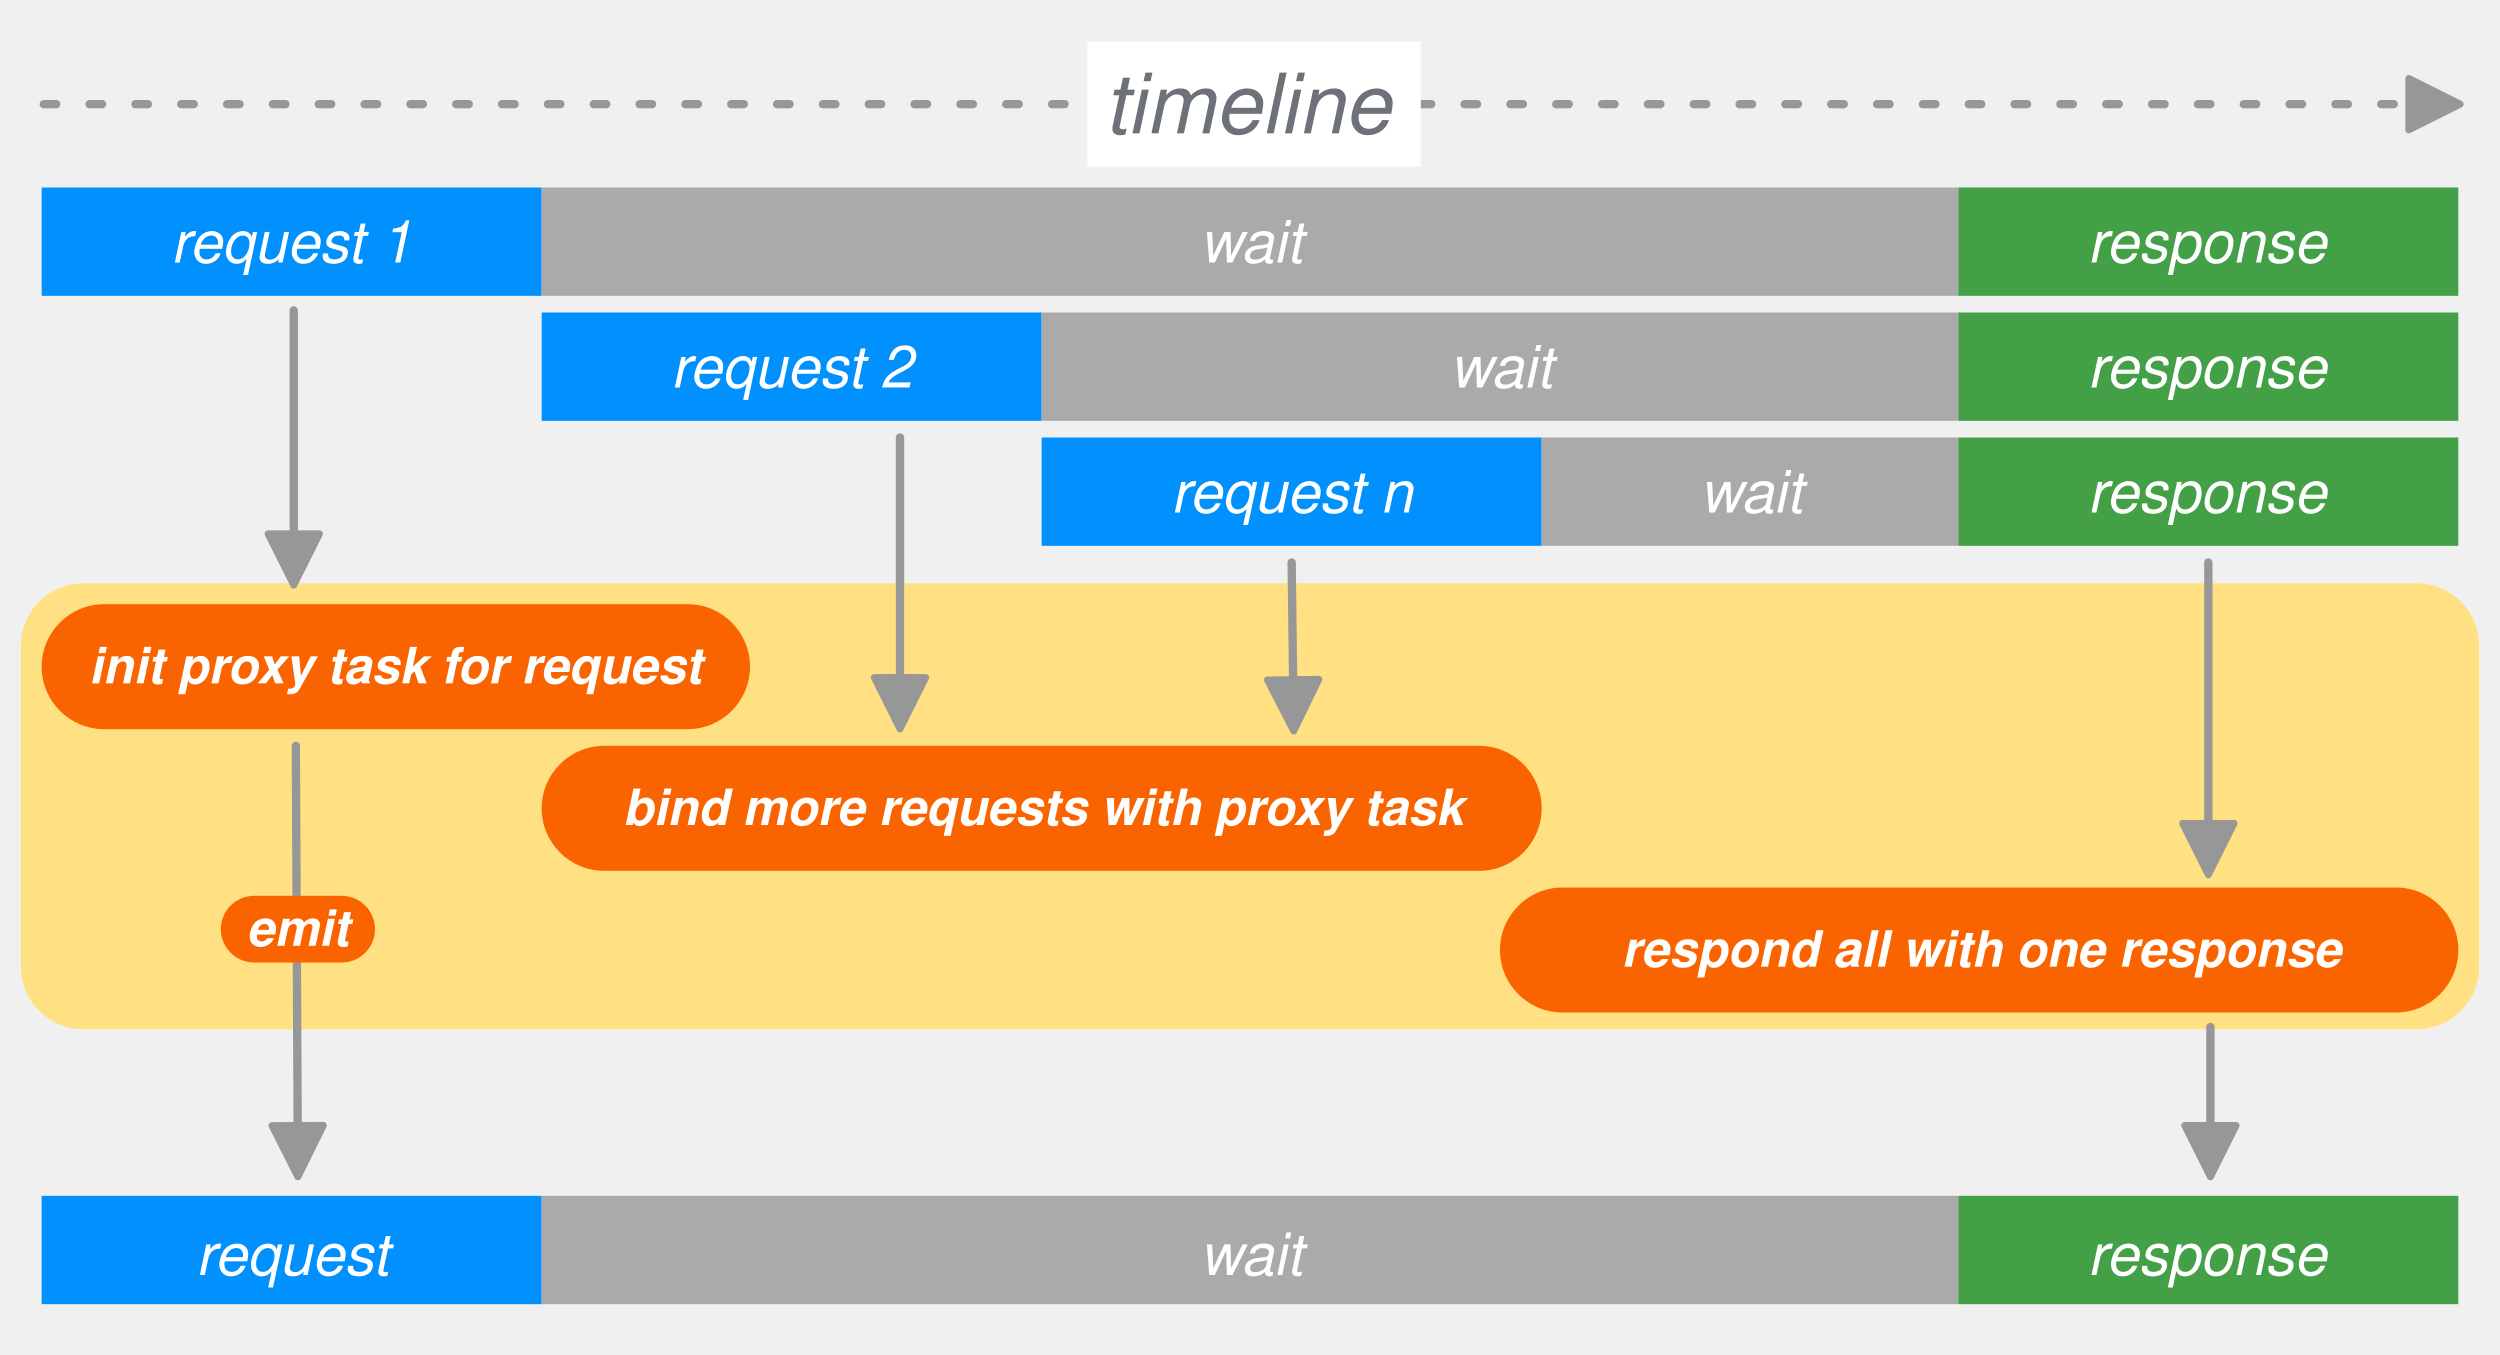
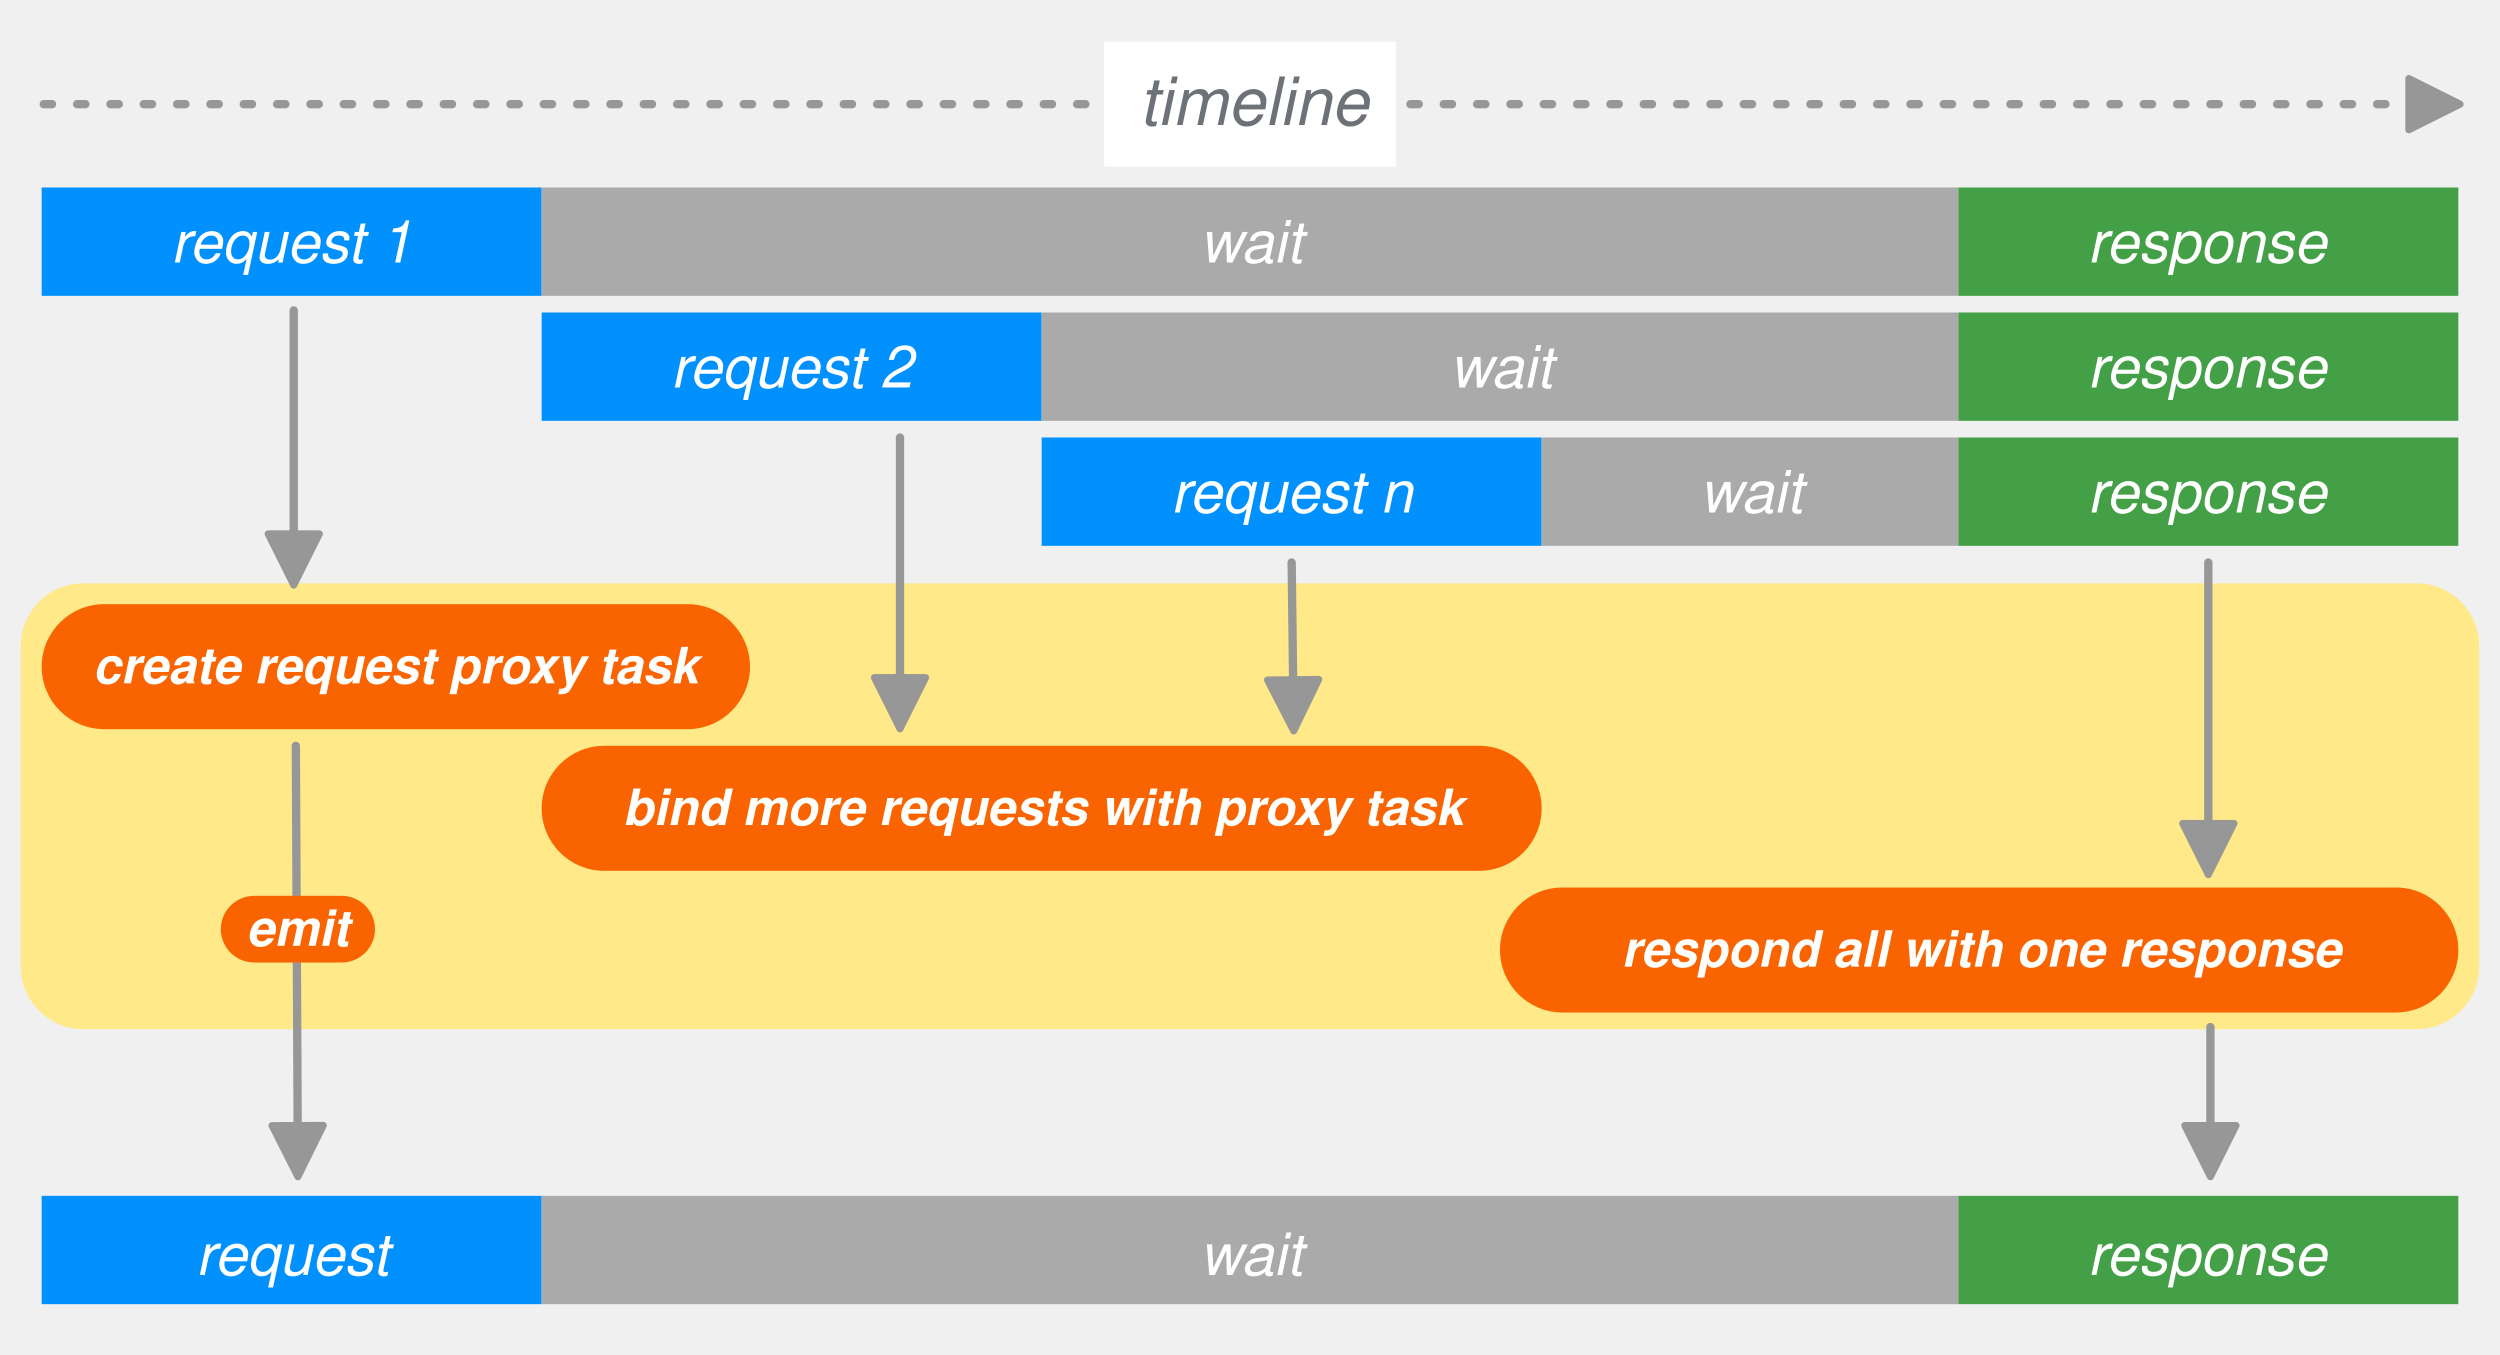
<svg xmlns="http://www.w3.org/2000/svg" width="600px" height="325px" viewBox="0 0 600 325" version="1.1">
  <g id="cruorin1" stroke="none" stroke-width="1" fill="none" fill-rule="evenodd">
-     <rect id="c-rect" fill="#FFE082" x="5" y="140" width="590" height="107" rx="15" />
+     <rect id="c-rect" fill="#FFE988" x="5" y="140" width="590" height="107" rx="15" />
    <g id="timeline" transform="translate(10, 10)">
-       <path id="l" d="M568.113,8 C568.243,8 568.37,8.03 568.486,8.088 L568.486,8.088 L580.816,14.253 C581.228,14.459 581.396,14.961 581.189,15.373 C581.109,15.535 580.978,15.666 580.816,15.747 L580.816,15.747 L568.486,21.912 C568.074,22.118 567.572,21.951 567.366,21.538 C567.308,21.422 567.278,21.294 567.278,21.165 L567.278,21.165 L567.278,8.835 C567.278,8.374 567.652,8 568.113,8 Z M3.5,14 C4.052,14 4.5,14.448 4.5,15 C4.5,15.513 4.114,15.936 3.617,15.993 L3.5,16 L0.5,16 C-0.052,16 -0.5,15.552 -0.5,15 C-0.5,14.487 -0.114,14.064 0.383,14.007 L0.5,14 L3.5,14 Z M14.5,14 C15.052,14 15.5,14.448 15.5,15 C15.5,15.513 15.114,15.936 14.617,15.993 L14.5,16 L11.5,16 C10.948,16 10.5,15.552 10.5,15 C10.5,14.487 10.886,14.064 11.383,14.007 L11.5,14 L14.5,14 Z M25.5,14 C26.052,14 26.5,14.448 26.5,15 C26.5,15.513 26.114,15.936 25.617,15.993 L25.5,16 L22.5,16 C21.948,16 21.5,15.552 21.5,15 C21.5,14.487 21.886,14.064 22.383,14.007 L22.5,14 L25.5,14 Z M36.5,14 C37.052,14 37.5,14.448 37.5,15 C37.5,15.513 37.114,15.936 36.617,15.993 L36.5,16 L33.5,16 C32.948,16 32.5,15.552 32.5,15 C32.5,14.487 32.886,14.064 33.383,14.007 L33.5,14 L36.5,14 Z M47.5,14 C48.052,14 48.5,14.448 48.5,15 C48.5,15.513 48.114,15.936 47.617,15.993 L47.5,16 L44.5,16 C43.948,16 43.5,15.552 43.5,15 C43.5,14.487 43.886,14.064 44.383,14.007 L44.5,14 L47.5,14 Z M58.5,14 C59.052,14 59.5,14.448 59.5,15 C59.5,15.513 59.114,15.936 58.617,15.993 L58.5,16 L55.5,16 C54.948,16 54.5,15.552 54.5,15 C54.5,14.487 54.886,14.064 55.383,14.007 L55.5,14 L58.5,14 Z M69.5,14 C70.052,14 70.5,14.448 70.5,15 C70.5,15.513 70.114,15.936 69.617,15.993 L69.5,16 L66.5,16 C65.948,16 65.5,15.552 65.5,15 C65.5,14.487 65.886,14.064 66.383,14.007 L66.5,14 L69.5,14 Z M80.5,14 C81.052,14 81.5,14.448 81.5,15 C81.5,15.513 81.114,15.936 80.617,15.993 L80.5,16 L77.5,16 C76.948,16 76.5,15.552 76.5,15 C76.5,14.487 76.886,14.064 77.383,14.007 L77.5,14 L80.5,14 Z M91.5,14 C92.052,14 92.5,14.448 92.5,15 C92.5,15.513 92.114,15.936 91.617,15.993 L91.5,16 L88.5,16 C87.948,16 87.5,15.552 87.5,15 C87.5,14.487 87.886,14.064 88.383,14.007 L88.5,14 L91.5,14 Z M102.5,14 C103.052,14 103.5,14.448 103.5,15 C103.5,15.513 103.114,15.936 102.617,15.993 L102.5,16 L99.5,16 C98.948,16 98.5,15.552 98.5,15 C98.5,14.487 98.886,14.064 99.383,14.007 L99.5,14 L102.5,14 Z M113.5,14 C114.052,14 114.5,14.448 114.5,15 C114.5,15.513 114.114,15.936 113.617,15.993 L113.5,16 L110.5,16 C109.948,16 109.5,15.552 109.5,15 C109.5,14.487 109.886,14.064 110.383,14.007 L110.5,14 L113.5,14 Z M124.5,14 C125.052,14 125.5,14.448 125.5,15 C125.5,15.513 125.114,15.936 124.617,15.993 L124.5,16 L121.5,16 C120.948,16 120.5,15.552 120.5,15 C120.5,14.487 120.886,14.064 121.383,14.007 L121.5,14 L124.5,14 Z M135.5,14 C136.052,14 136.5,14.448 136.5,15 C136.5,15.513 136.114,15.936 135.617,15.993 L135.5,16 L132.5,16 C131.948,16 131.5,15.552 131.5,15 C131.5,14.487 131.886,14.064 132.383,14.007 L132.5,14 L135.5,14 Z M146.5,14 C147.052,14 147.5,14.448 147.5,15 C147.5,15.513 147.114,15.936 146.617,15.993 L146.5,16 L143.5,16 C142.948,16 142.5,15.552 142.5,15 C142.5,14.487 142.886,14.064 143.383,14.007 L143.5,14 L146.5,14 Z M157.5,14 C158.052,14 158.5,14.448 158.5,15 C158.5,15.513 158.114,15.936 157.617,15.993 L157.5,16 L154.5,16 C153.948,16 153.5,15.552 153.5,15 C153.5,14.487 153.886,14.064 154.383,14.007 L154.5,14 L157.5,14 Z M168.5,14 C169.052,14 169.5,14.448 169.5,15 C169.5,15.513 169.114,15.936 168.617,15.993 L168.5,16 L165.5,16 C164.948,16 164.5,15.552 164.5,15 C164.5,14.487 164.886,14.064 165.383,14.007 L165.5,14 L168.5,14 Z M179.5,14 C180.052,14 180.5,14.448 180.5,15 C180.5,15.513 180.114,15.936 179.617,15.993 L179.5,16 L176.5,16 C175.948,16 175.5,15.552 175.5,15 C175.5,14.487 175.886,14.064 176.383,14.007 L176.5,14 L179.5,14 Z M190.5,14 C191.052,14 191.5,14.448 191.5,15 C191.5,15.513 191.114,15.936 190.617,15.993 L190.5,16 L187.5,16 C186.948,16 186.5,15.552 186.5,15 C186.5,14.487 186.886,14.064 187.383,14.007 L187.5,14 L190.5,14 Z M201.5,14 C202.052,14 202.5,14.448 202.5,15 C202.5,15.513 202.114,15.936 201.617,15.993 L201.5,16 L198.5,16 C197.948,16 197.5,15.552 197.5,15 C197.5,14.487 197.886,14.064 198.383,14.007 L198.5,14 L201.5,14 Z M212.5,14 C213.052,14 213.5,14.448 213.5,15 C213.5,15.513 213.114,15.936 212.617,15.993 L212.5,16 L209.5,16 C208.948,16 208.5,15.552 208.5,15 C208.5,14.487 208.886,14.064 209.383,14.007 L209.5,14 L212.5,14 Z M223.5,14 C224.052,14 224.5,14.448 224.5,15 C224.5,15.513 224.114,15.936 223.617,15.993 L223.5,16 L220.5,16 C219.948,16 219.5,15.552 219.5,15 C219.5,14.487 219.886,14.064 220.383,14.007 L220.5,14 L223.5,14 Z M234.5,14 C235.052,14 235.5,14.448 235.5,15 C235.5,15.513 235.114,15.936 234.617,15.993 L234.5,16 L231.5,16 C230.948,16 230.5,15.552 230.5,15 C230.5,14.487 230.886,14.064 231.383,14.007 L231.5,14 L234.5,14 Z M245.5,14 C246.052,14 246.5,14.448 246.5,15 C246.5,15.513 246.114,15.936 245.617,15.993 L245.5,16 L242.5,16 C241.948,16 241.5,15.552 241.5,15 C241.5,14.487 241.886,14.064 242.383,14.007 L242.5,14 L245.5,14 Z M256.5,14 C257.052,14 257.5,14.448 257.5,15 C257.5,15.513 257.114,15.936 256.617,15.993 L256.5,16 L253.5,16 C252.948,16 252.5,15.552 252.5,15 C252.5,14.487 252.886,14.064 253.383,14.007 L253.5,14 L256.5,14 Z M267.5,14 C268.052,14 268.5,14.448 268.5,15 C268.5,15.513 268.114,15.936 267.617,15.993 L267.5,16 L264.5,16 C263.948,16 263.5,15.552 263.5,15 C263.5,14.487 263.886,14.064 264.383,14.007 L264.5,14 L267.5,14 Z M278.5,14 C279.052,14 279.5,14.448 279.5,15 C279.5,15.513 279.114,15.936 278.617,15.993 L278.5,16 L275.5,16 C274.948,16 274.5,15.552 274.5,15 C274.5,14.487 274.886,14.064 275.383,14.007 L275.5,14 L278.5,14 Z M289.5,14 C290.052,14 290.5,14.448 290.5,15 C290.5,15.513 290.114,15.936 289.617,15.993 L289.5,16 L286.5,16 C285.948,16 285.5,15.552 285.5,15 C285.5,14.487 285.886,14.064 286.383,14.007 L286.5,14 L289.5,14 Z M300.5,14 C301.052,14 301.5,14.448 301.5,15 C301.5,15.513 301.114,15.936 300.617,15.993 L300.5,16 L297.5,16 C296.948,16 296.5,15.552 296.5,15 C296.5,14.487 296.886,14.064 297.383,14.007 L297.5,14 L300.5,14 Z M311.5,14 C312.052,14 312.5,14.448 312.5,15 C312.5,15.513 312.114,15.936 311.617,15.993 L311.5,16 L308.5,16 C307.948,16 307.5,15.552 307.5,15 C307.5,14.487 307.886,14.064 308.383,14.007 L308.5,14 L311.5,14 Z M322.5,14 C323.052,14 323.5,14.448 323.5,15 C323.5,15.513 323.114,15.936 322.617,15.993 L322.5,16 L319.5,16 C318.948,16 318.5,15.552 318.5,15 C318.5,14.487 318.886,14.064 319.383,14.007 L319.5,14 L322.5,14 Z M333.5,14 C334.052,14 334.5,14.448 334.5,15 C334.5,15.513 334.114,15.936 333.617,15.993 L333.5,16 L330.5,16 C329.948,16 329.5,15.552 329.5,15 C329.5,14.487 329.886,14.064 330.383,14.007 L330.5,14 L333.5,14 Z M344.5,14 C345.052,14 345.5,14.448 345.5,15 C345.5,15.513 345.114,15.936 344.617,15.993 L344.5,16 L341.5,16 C340.948,16 340.5,15.552 340.5,15 C340.5,14.487 340.886,14.064 341.383,14.007 L341.5,14 L344.5,14 Z M355.5,14 C356.052,14 356.5,14.448 356.5,15 C356.5,15.513 356.114,15.936 355.617,15.993 L355.5,16 L352.5,16 C351.948,16 351.5,15.552 351.5,15 C351.5,14.487 351.886,14.064 352.383,14.007 L352.5,14 L355.5,14 Z M366.5,14 C367.052,14 367.5,14.448 367.5,15 C367.5,15.513 367.114,15.936 366.617,15.993 L366.5,16 L363.5,16 C362.948,16 362.5,15.552 362.5,15 C362.5,14.487 362.886,14.064 363.383,14.007 L363.5,14 L366.5,14 Z M377.5,14 C378.052,14 378.5,14.448 378.5,15 C378.5,15.513 378.114,15.936 377.617,15.993 L377.5,16 L374.5,16 C373.948,16 373.5,15.552 373.5,15 C373.5,14.487 373.886,14.064 374.383,14.007 L374.5,14 L377.5,14 Z M388.5,14 C389.052,14 389.5,14.448 389.5,15 C389.5,15.513 389.114,15.936 388.617,15.993 L388.5,16 L385.5,16 C384.948,16 384.5,15.552 384.5,15 C384.5,14.487 384.886,14.064 385.383,14.007 L385.5,14 L388.5,14 Z M399.5,14 C400.052,14 400.5,14.448 400.5,15 C400.5,15.513 400.114,15.936 399.617,15.993 L399.5,16 L396.5,16 C395.948,16 395.5,15.552 395.5,15 C395.5,14.487 395.886,14.064 396.383,14.007 L396.5,14 L399.5,14 Z M410.5,14 C411.052,14 411.5,14.448 411.5,15 C411.5,15.513 411.114,15.936 410.617,15.993 L410.5,16 L407.5,16 C406.948,16 406.5,15.552 406.5,15 C406.5,14.487 406.886,14.064 407.383,14.007 L407.5,14 L410.5,14 Z M421.5,14 C422.052,14 422.5,14.448 422.5,15 C422.5,15.513 422.114,15.936 421.617,15.993 L421.5,16 L418.5,16 C417.948,16 417.5,15.552 417.5,15 C417.5,14.487 417.886,14.064 418.383,14.007 L418.5,14 L421.5,14 Z M432.5,14 C433.052,14 433.5,14.448 433.5,15 C433.5,15.513 433.114,15.936 432.617,15.993 L432.5,16 L429.5,16 C428.948,16 428.5,15.552 428.5,15 C428.5,14.487 428.886,14.064 429.383,14.007 L429.5,14 L432.5,14 Z M443.5,14 C444.052,14 444.5,14.448 444.5,15 C444.5,15.513 444.114,15.936 443.617,15.993 L443.5,16 L440.5,16 C439.948,16 439.5,15.552 439.5,15 C439.5,14.487 439.886,14.064 440.383,14.007 L440.5,14 L443.5,14 Z M454.5,14 C455.052,14 455.5,14.448 455.5,15 C455.5,15.513 455.114,15.936 454.617,15.993 L454.5,16 L451.5,16 C450.948,16 450.5,15.552 450.5,15 C450.5,14.487 450.886,14.064 451.383,14.007 L451.5,14 L454.5,14 Z M465.5,14 C466.052,14 466.5,14.448 466.5,15 C466.5,15.513 466.114,15.936 465.617,15.993 L465.5,16 L462.5,16 C461.948,16 461.5,15.552 461.5,15 C461.5,14.487 461.886,14.064 462.383,14.007 L462.5,14 L465.5,14 Z M476.5,14 C477.052,14 477.5,14.448 477.5,15 C477.5,15.513 477.114,15.936 476.617,15.993 L476.5,16 L473.5,16 C472.948,16 472.5,15.552 472.5,15 C472.5,14.487 472.886,14.064 473.383,14.007 L473.5,14 L476.5,14 Z M487.5,14 C488.052,14 488.5,14.448 488.5,15 C488.5,15.513 488.114,15.936 487.617,15.993 L487.5,16 L484.5,16 C483.948,16 483.5,15.552 483.5,15 C483.5,14.487 483.886,14.064 484.383,14.007 L484.5,14 L487.5,14 Z M498.5,14 C499.052,14 499.5,14.448 499.5,15 C499.5,15.513 499.114,15.936 498.617,15.993 L498.5,16 L495.5,16 C494.948,16 494.5,15.552 494.5,15 C494.5,14.487 494.886,14.064 495.383,14.007 L495.5,14 L498.5,14 Z M509.5,14 C510.052,14 510.5,14.448 510.5,15 C510.5,15.513 510.114,15.936 509.617,15.993 L509.5,16 L506.5,16 C505.948,16 505.5,15.552 505.5,15 C505.5,14.487 505.886,14.064 506.383,14.007 L506.5,14 L509.5,14 Z M520.5,14 C521.052,14 521.5,14.448 521.5,15 C521.5,15.513 521.114,15.936 520.617,15.993 L520.5,16 L517.5,16 C516.948,16 516.5,15.552 516.5,15 C516.5,14.487 516.886,14.064 517.383,14.007 L517.5,14 L520.5,14 Z M531.5,14 C532.052,14 532.5,14.448 532.5,15 C532.5,15.513 532.114,15.936 531.617,15.993 L531.5,16 L528.5,16 C527.948,16 527.5,15.552 527.5,15 C527.5,14.487 527.886,14.064 528.383,14.007 L528.5,14 L531.5,14 Z M542.5,14 C543.052,14 543.5,14.448 543.5,15 C543.5,15.513 543.114,15.936 542.617,15.993 L542.5,16 L539.5,16 C538.948,16 538.5,15.552 538.5,15 C538.5,14.487 538.886,14.064 539.383,14.007 L539.5,14 L542.5,14 Z M553.5,14 C554.052,14 554.5,14.448 554.5,15 C554.5,15.513 554.114,15.936 553.617,15.993 L553.5,16 L550.5,16 C549.948,16 549.5,15.552 549.5,15 C549.5,14.487 549.886,14.064 550.383,14.007 L550.5,14 L553.5,14 Z M564.5,14 C565.052,14 565.5,14.448 565.5,15 C565.5,15.513 565.114,15.936 564.617,15.993 L564.5,16 L561.5,16 C560.948,16 560.5,15.552 560.5,15 C560.5,14.487 560.886,14.064 561.383,14.007 L561.5,14 L564.5,14 Z" fill="#979797" fill-rule="nonzero" />
-       <rect id="r" fill="#FFFFFF" x="251" y="0" width="80" height="30" />
-       <text id="t" font-family="Helvetica-Oblique, Helvetica" font-size="20" font-style="italic" font-weight="normal" fill="#6D7278">
-         <tspan x="255.042" y="22">timeline</tspan>
+       <path id="l" d="M568.113,8 C568.243,8 568.37,8.03 568.486,8.088 L568.486,8.088 L580.816,14.253 C581.228,14.459 581.396,14.961 581.189,15.373 C581.109,15.535 580.978,15.666 580.816,15.747 L580.816,15.747 L568.486,21.912 C568.074,22.118 567.572,21.951 567.366,21.538 C567.308,21.422 567.278,21.294 567.278,21.165 L567.278,21.165 L567.278,8.835 C567.278,8.374 567.652,8 568.113,8 Z M2.5,14 C3.052,14 3.5,14.448 3.5,15 C3.5,15.513 3.114,15.936 2.617,15.993 L2.5,16 L0.5,16 C-0.052,16 -0.5,15.552 -0.5,15 C-0.5,14.487 -0.114,14.064 0.383,14.007 L0.5,14 L2.5,14 Z M10.5,14 C11.052,14 11.5,14.448 11.5,15 C11.5,15.513 11.114,15.936 10.617,15.993 L10.5,16 L8.5,16 C7.948,16 7.5,15.552 7.5,15 C7.5,14.487 7.886,14.064 8.383,14.007 L8.5,14 L10.5,14 Z M18.5,14 C19.052,14 19.5,14.448 19.5,15 C19.5,15.513 19.114,15.936 18.617,15.993 L18.5,16 L16.5,16 C15.948,16 15.5,15.552 15.5,15 C15.5,14.487 15.886,14.064 16.383,14.007 L16.5,14 L18.5,14 Z M26.5,14 C27.052,14 27.5,14.448 27.5,15 C27.5,15.513 27.114,15.936 26.617,15.993 L26.5,16 L24.5,16 C23.948,16 23.5,15.552 23.5,15 C23.5,14.487 23.886,14.064 24.383,14.007 L24.5,14 L26.5,14 Z M34.5,14 C35.052,14 35.5,14.448 35.5,15 C35.5,15.513 35.114,15.936 34.617,15.993 L34.5,16 L32.5,16 C31.948,16 31.5,15.552 31.5,15 C31.5,14.487 31.886,14.064 32.383,14.007 L32.5,14 L34.5,14 Z M42.5,14 C43.052,14 43.5,14.448 43.5,15 C43.5,15.513 43.114,15.936 42.617,15.993 L42.5,16 L40.5,16 C39.948,16 39.5,15.552 39.5,15 C39.5,14.487 39.886,14.064 40.383,14.007 L40.5,14 L42.5,14 Z M50.5,14 C51.052,14 51.5,14.448 51.5,15 C51.5,15.513 51.114,15.936 50.617,15.993 L50.5,16 L48.5,16 C47.948,16 47.5,15.552 47.5,15 C47.5,14.487 47.886,14.064 48.383,14.007 L48.5,14 L50.5,14 Z M58.5,14 C59.052,14 59.5,14.448 59.5,15 C59.5,15.513 59.114,15.936 58.617,15.993 L58.5,16 L56.5,16 C55.948,16 55.5,15.552 55.5,15 C55.5,14.487 55.886,14.064 56.383,14.007 L56.5,14 L58.5,14 Z M66.5,14 C67.052,14 67.5,14.448 67.5,15 C67.5,15.513 67.114,15.936 66.617,15.993 L66.5,16 L64.5,16 C63.948,16 63.5,15.552 63.5,15 C63.5,14.487 63.886,14.064 64.383,14.007 L64.5,14 L66.5,14 Z M74.5,14 C75.052,14 75.5,14.448 75.5,15 C75.5,15.513 75.114,15.936 74.617,15.993 L74.5,16 L72.5,16 C71.948,16 71.5,15.552 71.5,15 C71.5,14.487 71.886,14.064 72.383,14.007 L72.5,14 L74.5,14 Z M82.5,14 C83.052,14 83.5,14.448 83.5,15 C83.5,15.513 83.114,15.936 82.617,15.993 L82.5,16 L80.5,16 C79.948,16 79.5,15.552 79.5,15 C79.5,14.487 79.886,14.064 80.383,14.007 L80.5,14 L82.5,14 Z M90.5,14 C91.052,14 91.5,14.448 91.5,15 C91.5,15.513 91.114,15.936 90.617,15.993 L90.5,16 L88.5,16 C87.948,16 87.5,15.552 87.5,15 C87.5,14.487 87.886,14.064 88.383,14.007 L88.5,14 L90.5,14 Z M98.5,14 C99.052,14 99.5,14.448 99.5,15 C99.5,15.513 99.114,15.936 98.617,15.993 L98.5,16 L96.5,16 C95.948,16 95.5,15.552 95.5,15 C95.5,14.487 95.886,14.064 96.383,14.007 L96.5,14 L98.5,14 Z M106.5,14 C107.052,14 107.5,14.448 107.5,15 C107.5,15.513 107.114,15.936 106.617,15.993 L106.5,16 L104.5,16 C103.948,16 103.5,15.552 103.5,15 C103.5,14.487 103.886,14.064 104.383,14.007 L104.5,14 L106.5,14 Z M114.5,14 C115.052,14 115.5,14.448 115.5,15 C115.5,15.513 115.114,15.936 114.617,15.993 L114.5,16 L112.5,16 C111.948,16 111.5,15.552 111.5,15 C111.5,14.487 111.886,14.064 112.383,14.007 L112.5,14 L114.5,14 Z M122.5,14 C123.052,14 123.5,14.448 123.5,15 C123.5,15.513 123.114,15.936 122.617,15.993 L122.5,16 L120.5,16 C119.948,16 119.5,15.552 119.5,15 C119.5,14.487 119.886,14.064 120.383,14.007 L120.5,14 L122.5,14 Z M130.5,14 C131.052,14 131.5,14.448 131.5,15 C131.5,15.513 131.114,15.936 130.617,15.993 L130.5,16 L128.5,16 C127.948,16 127.5,15.552 127.5,15 C127.5,14.487 127.886,14.064 128.383,14.007 L128.5,14 L130.5,14 Z M138.5,14 C139.052,14 139.5,14.448 139.5,15 C139.5,15.513 139.114,15.936 138.617,15.993 L138.5,16 L136.5,16 C135.948,16 135.5,15.552 135.5,15 C135.5,14.487 135.886,14.064 136.383,14.007 L136.5,14 L138.5,14 Z M146.5,14 C147.052,14 147.5,14.448 147.5,15 C147.5,15.513 147.114,15.936 146.617,15.993 L146.5,16 L144.5,16 C143.948,16 143.5,15.552 143.5,15 C143.5,14.487 143.886,14.064 144.383,14.007 L144.5,14 L146.5,14 Z M154.5,14 C155.052,14 155.5,14.448 155.5,15 C155.5,15.513 155.114,15.936 154.617,15.993 L154.5,16 L152.5,16 C151.948,16 151.5,15.552 151.5,15 C151.5,14.487 151.886,14.064 152.383,14.007 L152.5,14 L154.5,14 Z M162.5,14 C163.052,14 163.5,14.448 163.5,15 C163.5,15.513 163.114,15.936 162.617,15.993 L162.5,16 L160.5,16 C159.948,16 159.5,15.552 159.5,15 C159.5,14.487 159.886,14.064 160.383,14.007 L160.5,14 L162.5,14 Z M170.5,14 C171.052,14 171.5,14.448 171.5,15 C171.5,15.513 171.114,15.936 170.617,15.993 L170.5,16 L168.5,16 C167.948,16 167.5,15.552 167.5,15 C167.5,14.487 167.886,14.064 168.383,14.007 L168.5,14 L170.5,14 Z M178.5,14 C179.052,14 179.5,14.448 179.5,15 C179.5,15.513 179.114,15.936 178.617,15.993 L178.5,16 L176.5,16 C175.948,16 175.5,15.552 175.5,15 C175.5,14.487 175.886,14.064 176.383,14.007 L176.5,14 L178.5,14 Z M186.5,14 C187.052,14 187.5,14.448 187.5,15 C187.5,15.513 187.114,15.936 186.617,15.993 L186.5,16 L184.5,16 C183.948,16 183.5,15.552 183.5,15 C183.5,14.487 183.886,14.064 184.383,14.007 L184.5,14 L186.5,14 Z M194.5,14 C195.052,14 195.5,14.448 195.5,15 C195.5,15.513 195.114,15.936 194.617,15.993 L194.5,16 L192.5,16 C191.948,16 191.5,15.552 191.5,15 C191.5,14.487 191.886,14.064 192.383,14.007 L192.5,14 L194.5,14 Z M202.5,14 C203.052,14 203.5,14.448 203.5,15 C203.5,15.513 203.114,15.936 202.617,15.993 L202.5,16 L200.5,16 C199.948,16 199.5,15.552 199.5,15 C199.5,14.487 199.886,14.064 200.383,14.007 L200.5,14 L202.5,14 Z M210.5,14 C211.052,14 211.5,14.448 211.5,15 C211.5,15.513 211.114,15.936 210.617,15.993 L210.5,16 L208.5,16 C207.948,16 207.5,15.552 207.5,15 C207.5,14.487 207.886,14.064 208.383,14.007 L208.5,14 L210.5,14 Z M218.5,14 C219.052,14 219.5,14.448 219.5,15 C219.5,15.513 219.114,15.936 218.617,15.993 L218.5,16 L216.5,16 C215.948,16 215.5,15.552 215.5,15 C215.5,14.487 215.886,14.064 216.383,14.007 L216.5,14 L218.5,14 Z M226.5,14 C227.052,14 227.5,14.448 227.5,15 C227.5,15.513 227.114,15.936 226.617,15.993 L226.5,16 L224.5,16 C223.948,16 223.5,15.552 223.5,15 C223.5,14.487 223.886,14.064 224.383,14.007 L224.5,14 L226.5,14 Z M234.5,14 C235.052,14 235.5,14.448 235.5,15 C235.5,15.513 235.114,15.936 234.617,15.993 L234.5,16 L232.5,16 C231.948,16 231.5,15.552 231.5,15 C231.5,14.487 231.886,14.064 232.383,14.007 L232.5,14 L234.5,14 Z M242.5,14 C243.052,14 243.5,14.448 243.5,15 C243.5,15.513 243.114,15.936 242.617,15.993 L242.5,16 L240.5,16 C239.948,16 239.5,15.552 239.5,15 C239.5,14.487 239.886,14.064 240.383,14.007 L240.5,14 L242.5,14 Z M250.5,14 C251.052,14 251.5,14.448 251.5,15 C251.5,15.513 251.114,15.936 250.617,15.993 L250.5,16 L248.5,16 C247.948,16 247.5,15.552 247.5,15 C247.5,14.487 247.886,14.064 248.383,14.007 L248.5,14 L250.5,14 Z M258.5,14 C259.052,14 259.5,14.448 259.5,15 C259.5,15.513 259.114,15.936 258.617,15.993 L258.5,16 L256.5,16 C255.948,16 255.5,15.552 255.5,15 C255.5,14.487 255.886,14.064 256.383,14.007 L256.5,14 L258.5,14 Z M266.5,14 C267.052,14 267.5,14.448 267.5,15 C267.5,15.513 267.114,15.936 266.617,15.993 L266.5,16 L264.5,16 C263.948,16 263.5,15.552 263.5,15 C263.5,14.487 263.886,14.064 264.383,14.007 L264.5,14 L266.5,14 Z M274.5,14 C275.052,14 275.5,14.448 275.5,15 C275.5,15.513 275.114,15.936 274.617,15.993 L274.5,16 L272.5,16 C271.948,16 271.5,15.552 271.5,15 C271.5,14.487 271.886,14.064 272.383,14.007 L272.5,14 L274.5,14 Z M282.5,14 C283.052,14 283.5,14.448 283.5,15 C283.5,15.513 283.114,15.936 282.617,15.993 L282.5,16 L280.5,16 C279.948,16 279.5,15.552 279.5,15 C279.5,14.487 279.886,14.064 280.383,14.007 L280.5,14 L282.5,14 Z M290.5,14 C291.052,14 291.5,14.448 291.5,15 C291.5,15.513 291.114,15.936 290.617,15.993 L290.5,16 L288.5,16 C287.948,16 287.5,15.552 287.5,15 C287.5,14.487 287.886,14.064 288.383,14.007 L288.5,14 L290.5,14 Z M298.5,14 C299.052,14 299.5,14.448 299.5,15 C299.5,15.513 299.114,15.936 298.617,15.993 L298.5,16 L296.5,16 C295.948,16 295.5,15.552 295.5,15 C295.5,14.487 295.886,14.064 296.383,14.007 L296.5,14 L298.5,14 Z M306.5,14 C307.052,14 307.5,14.448 307.5,15 C307.5,15.513 307.114,15.936 306.617,15.993 L306.5,16 L304.5,16 C303.948,16 303.5,15.552 303.5,15 C303.5,14.487 303.886,14.064 304.383,14.007 L304.5,14 L306.5,14 Z M314.5,14 C315.052,14 315.5,14.448 315.5,15 C315.5,15.513 315.114,15.936 314.617,15.993 L314.5,16 L312.5,16 C311.948,16 311.5,15.552 311.5,15 C311.5,14.487 311.886,14.064 312.383,14.007 L312.5,14 L314.5,14 Z M322.5,14 C323.052,14 323.5,14.448 323.5,15 C323.5,15.513 323.114,15.936 322.617,15.993 L322.5,16 L320.5,16 C319.948,16 319.5,15.552 319.5,15 C319.5,14.487 319.886,14.064 320.383,14.007 L320.5,14 L322.5,14 Z M330.5,14 C331.052,14 331.5,14.448 331.5,15 C331.5,15.513 331.114,15.936 330.617,15.993 L330.5,16 L328.5,16 C327.948,16 327.5,15.552 327.5,15 C327.5,14.487 327.886,14.064 328.383,14.007 L328.5,14 L330.5,14 Z M338.5,14 C339.052,14 339.5,14.448 339.5,15 C339.5,15.513 339.114,15.936 338.617,15.993 L338.5,16 L336.5,16 C335.948,16 335.5,15.552 335.5,15 C335.5,14.487 335.886,14.064 336.383,14.007 L336.5,14 L338.5,14 Z M346.5,14 C347.052,14 347.5,14.448 347.5,15 C347.5,15.513 347.114,15.936 346.617,15.993 L346.5,16 L344.5,16 C343.948,16 343.5,15.552 343.5,15 C343.5,14.487 343.886,14.064 344.383,14.007 L344.5,14 L346.5,14 Z M354.5,14 C355.052,14 355.5,14.448 355.5,15 C355.5,15.513 355.114,15.936 354.617,15.993 L354.5,16 L352.5,16 C351.948,16 351.5,15.552 351.5,15 C351.5,14.487 351.886,14.064 352.383,14.007 L352.5,14 L354.5,14 Z M362.5,14 C363.052,14 363.5,14.448 363.5,15 C363.5,15.513 363.114,15.936 362.617,15.993 L362.5,16 L360.5,16 C359.948,16 359.5,15.552 359.5,15 C359.5,14.487 359.886,14.064 360.383,14.007 L360.5,14 L362.5,14 Z M370.5,14 C371.052,14 371.5,14.448 371.5,15 C371.5,15.513 371.114,15.936 370.617,15.993 L370.5,16 L368.5,16 C367.948,16 367.5,15.552 367.5,15 C367.5,14.487 367.886,14.064 368.383,14.007 L368.5,14 L370.5,14 Z M378.5,14 C379.052,14 379.5,14.448 379.5,15 C379.5,15.513 379.114,15.936 378.617,15.993 L378.5,16 L376.5,16 C375.948,16 375.5,15.552 375.5,15 C375.5,14.487 375.886,14.064 376.383,14.007 L376.5,14 L378.5,14 Z M386.5,14 C387.052,14 387.5,14.448 387.5,15 C387.5,15.513 387.114,15.936 386.617,15.993 L386.5,16 L384.5,16 C383.948,16 383.5,15.552 383.5,15 C383.5,14.487 383.886,14.064 384.383,14.007 L384.5,14 L386.5,14 Z M394.5,14 C395.052,14 395.5,14.448 395.5,15 C395.5,15.513 395.114,15.936 394.617,15.993 L394.5,16 L392.5,16 C391.948,16 391.5,15.552 391.5,15 C391.5,14.487 391.886,14.064 392.383,14.007 L392.5,14 L394.5,14 Z M402.5,14 C403.052,14 403.5,14.448 403.5,15 C403.5,15.513 403.114,15.936 402.617,15.993 L402.5,16 L400.5,16 C399.948,16 399.5,15.552 399.5,15 C399.5,14.487 399.886,14.064 400.383,14.007 L400.5,14 L402.5,14 Z M410.5,14 C411.052,14 411.5,14.448 411.5,15 C411.5,15.513 411.114,15.936 410.617,15.993 L410.5,16 L408.5,16 C407.948,16 407.5,15.552 407.5,15 C407.5,14.487 407.886,14.064 408.383,14.007 L408.5,14 L410.5,14 Z M418.5,14 C419.052,14 419.5,14.448 419.5,15 C419.5,15.513 419.114,15.936 418.617,15.993 L418.5,16 L416.5,16 C415.948,16 415.5,15.552 415.5,15 C415.5,14.487 415.886,14.064 416.383,14.007 L416.5,14 L418.5,14 Z M426.5,14 C427.052,14 427.5,14.448 427.5,15 C427.5,15.513 427.114,15.936 426.617,15.993 L426.5,16 L424.5,16 C423.948,16 423.5,15.552 423.5,15 C423.5,14.487 423.886,14.064 424.383,14.007 L424.5,14 L426.5,14 Z M434.5,14 C435.052,14 435.5,14.448 435.5,15 C435.5,15.513 435.114,15.936 434.617,15.993 L434.5,16 L432.5,16 C431.948,16 431.5,15.552 431.5,15 C431.5,14.487 431.886,14.064 432.383,14.007 L432.5,14 L434.5,14 Z M442.5,14 C443.052,14 443.5,14.448 443.5,15 C443.5,15.513 443.114,15.936 442.617,15.993 L442.5,16 L440.5,16 C439.948,16 439.5,15.552 439.5,15 C439.5,14.487 439.886,14.064 440.383,14.007 L440.5,14 L442.5,14 Z M450.5,14 C451.052,14 451.5,14.448 451.5,15 C451.5,15.513 451.114,15.936 450.617,15.993 L450.5,16 L448.5,16 C447.948,16 447.5,15.552 447.5,15 C447.5,14.487 447.886,14.064 448.383,14.007 L448.5,14 L450.5,14 Z M458.5,14 C459.052,14 459.5,14.448 459.5,15 C459.5,15.513 459.114,15.936 458.617,15.993 L458.5,16 L456.5,16 C455.948,16 455.5,15.552 455.5,15 C455.5,14.487 455.886,14.064 456.383,14.007 L456.5,14 L458.5,14 Z M466.5,14 C467.052,14 467.5,14.448 467.5,15 C467.5,15.513 467.114,15.936 466.617,15.993 L466.5,16 L464.5,16 C463.948,16 463.5,15.552 463.5,15 C463.5,14.487 463.886,14.064 464.383,14.007 L464.5,14 L466.5,14 Z M474.5,14 C475.052,14 475.5,14.448 475.5,15 C475.5,15.513 475.114,15.936 474.617,15.993 L474.5,16 L472.5,16 C471.948,16 471.5,15.552 471.5,15 C471.5,14.487 471.886,14.064 472.383,14.007 L472.5,14 L474.5,14 Z M482.5,14 C483.052,14 483.5,14.448 483.5,15 C483.5,15.513 483.114,15.936 482.617,15.993 L482.5,16 L480.5,16 C479.948,16 479.5,15.552 479.5,15 C479.5,14.487 479.886,14.064 480.383,14.007 L480.5,14 L482.5,14 Z M490.5,14 C491.052,14 491.5,14.448 491.5,15 C491.5,15.513 491.114,15.936 490.617,15.993 L490.5,16 L488.5,16 C487.948,16 487.5,15.552 487.5,15 C487.5,14.487 487.886,14.064 488.383,14.007 L488.5,14 L490.5,14 Z M498.5,14 C499.052,14 499.5,14.448 499.5,15 C499.5,15.513 499.114,15.936 498.617,15.993 L498.5,16 L496.5,16 C495.948,16 495.5,15.552 495.5,15 C495.5,14.487 495.886,14.064 496.383,14.007 L496.5,14 L498.5,14 Z M506.5,14 C507.052,14 507.5,14.448 507.5,15 C507.5,15.513 507.114,15.936 506.617,15.993 L506.5,16 L504.5,16 C503.948,16 503.5,15.552 503.5,15 C503.5,14.487 503.886,14.064 504.383,14.007 L504.5,14 L506.5,14 Z M514.5,14 C515.052,14 515.5,14.448 515.5,15 C515.5,15.513 515.114,15.936 514.617,15.993 L514.5,16 L512.5,16 C511.948,16 511.5,15.552 511.5,15 C511.5,14.487 511.886,14.064 512.383,14.007 L512.5,14 L514.5,14 Z M522.5,14 C523.052,14 523.5,14.448 523.5,15 C523.5,15.513 523.114,15.936 522.617,15.993 L522.5,16 L520.5,16 C519.948,16 519.5,15.552 519.5,15 C519.5,14.487 519.886,14.064 520.383,14.007 L520.5,14 L522.5,14 Z M530.5,14 C531.052,14 531.5,14.448 531.5,15 C531.5,15.513 531.114,15.936 530.617,15.993 L530.5,16 L528.5,16 C527.948,16 527.5,15.552 527.5,15 C527.5,14.487 527.886,14.064 528.383,14.007 L528.5,14 L530.5,14 Z M538.5,14 C539.052,14 539.5,14.448 539.5,15 C539.5,15.513 539.114,15.936 538.617,15.993 L538.5,16 L536.5,16 C535.948,16 535.5,15.552 535.5,15 C535.5,14.487 535.886,14.064 536.383,14.007 L536.5,14 L538.5,14 Z M546.5,14 C547.052,14 547.5,14.448 547.5,15 C547.5,15.513 547.114,15.936 546.617,15.993 L546.5,16 L544.5,16 C543.948,16 543.5,15.552 543.5,15 C543.5,14.487 543.886,14.064 544.383,14.007 L544.5,14 L546.5,14 Z M554.5,14 C555.052,14 555.5,14.448 555.5,15 C555.5,15.513 555.114,15.936 554.617,15.993 L554.5,16 L552.5,16 C551.948,16 551.5,15.552 551.5,15 C551.5,14.487 551.886,14.064 552.383,14.007 L552.5,14 L554.5,14 Z M562.5,14 C563.052,14 563.5,14.448 563.5,15 C563.5,15.513 563.114,15.936 562.617,15.993 L562.5,16 L560.5,16 C559.948,16 559.5,15.552 559.5,15 C559.5,14.487 559.886,14.064 560.383,14.007 L560.5,14 L562.5,14 Z" fill="#979797" fill-rule="nonzero" />
+       <rect id="r" fill="#FFFFFF" x="255" y="0" width="70" height="30" />
+       <text id="t" font-family="Helvetica-Oblique, Helvetica" font-size="16" font-style="italic" font-weight="normal" fill="#6D7278">
+         <tspan x="263.434" y="20">timeline</tspan>
      </text>
    </g>
    <g id="rq-i1" transform="translate(10, 45)">
      <rect id="r" fill="#0091FF" x="0" y="0" width="120" height="26" />
      <text id="t" font-family="Helvetica-Oblique, Helvetica" font-size="14" font-style="italic" font-weight="normal" fill="#FFFFFF">
        <tspan x="31" y="18">request 1</tspan>
      </text>
    </g>
    <g id="rq-i2" transform="translate(130, 75)">
      <rect id="r" fill="#0091FF" x="0" y="0" width="120" height="26" />
      <text id="t" font-family="Helvetica-Oblique, Helvetica" font-size="14" font-style="italic" font-weight="normal" fill="#FFFFFF">
        <tspan x="31" y="18">request 2</tspan>
      </text>
    </g>
    <g id="rq-i3" transform="translate(250, 105)">
      <rect id="r" fill="#0091FF" x="0" y="0" width="120" height="26" />
      <text id="t" font-family="Helvetica-Oblique, Helvetica" font-size="14" font-style="italic" font-weight="normal" fill="#FFFFFF">
        <tspan x="31" y="18">request n</tspan>
      </text>
    </g>
    <g id="wt-i1" transform="translate(130, 45)">
      <rect id="r" fill="#AAAAAA" x="0" y="0" width="340" height="26" />
      <text id="t" font-family="Helvetica-Oblique, Helvetica" font-size="14" font-style="italic" font-weight="normal" fill="#FFFFFF">
        <tspan x="158" y="18">wait</tspan>
      </text>
    </g>
    <g id="wt-i2" transform="translate(250, 75)">
      <rect id="r" fill="#AAAAAA" x="0" y="0" width="220" height="26" />
      <text id="t" font-family="Helvetica-Oblique, Helvetica" font-size="14" font-style="italic" font-weight="normal" fill="#FFFFFF">
        <tspan x="98" y="18">wait</tspan>
      </text>
    </g>
    <g id="wt-i3" transform="translate(370, 105)">
      <rect id="r" fill="#AAAAAA" x="0" y="0" width="100" height="26" />
      <text id="t" font-family="Helvetica-Oblique, Helvetica" font-size="14" font-style="italic" font-weight="normal" fill="#FFFFFF">
        <tspan x="38" y="18">wait</tspan>
      </text>
    </g>
    <g id="rs-i1" transform="translate(470, 45)">
      <rect id="r" fill="#43A047" x="0" y="0" width="120" height="26" />
      <text id="t" font-family="Helvetica-Oblique, Helvetica" font-size="14" font-style="italic" font-weight="normal" fill="#FFFFFF">
        <tspan x="31" y="18">response</tspan>
      </text>
    </g>
    <g id="rs-i2" transform="translate(470, 75)">
      <rect id="r" fill="#43A047" x="0" y="0" width="120" height="26" />
      <text id="t" font-family="Helvetica-Oblique, Helvetica" font-size="14" font-style="italic" font-weight="normal" fill="#FFFFFF">
        <tspan x="31" y="18">response</tspan>
      </text>
    </g>
    <g id="rs-i3" transform="translate(470, 105)">
      <rect id="r" fill="#43A047" x="0" y="0" width="120" height="26" />
      <text id="t" font-family="Helvetica-Oblique, Helvetica" font-size="14" font-style="italic" font-weight="normal" fill="#FFFFFF">
        <tspan x="31" y="18">response</tspan>
      </text>
    </g>
    <g id="rq-o" transform="translate(10, 287)">
      <rect id="r" fill="#0091FF" x="0" y="0" width="120" height="26" />
      <text id="t" font-family="Helvetica-Oblique, Helvetica" font-size="14" font-style="italic" font-weight="normal" fill="#FFFFFF">
        <tspan x="37" y="19">request</tspan>
      </text>
    </g>
    <g id="wt-o" transform="translate(130, 287)">
      <rect id="r" fill="#AAAAAA" x="0" y="0" width="340" height="26" />
      <text id="t" font-family="Helvetica-Oblique, Helvetica" font-size="14" font-style="italic" font-weight="normal" fill="#FFFFFF">
        <tspan x="158" y="19">wait</tspan>
      </text>
    </g>
    <g id="rs-o" transform="translate(470, 287)">
      <rect id="r" fill="#43A047" x="0" y="0" width="120" height="26" />
      <text id="t" font-family="Helvetica-Oblique, Helvetica" font-size="14" font-style="italic" font-weight="normal" fill="#FFFFFF">
        <tspan x="31" y="19">response</tspan>
      </text>
    </g>
    <g id="c1" transform="translate(10, 145)">
      <rect id="r" fill="#FA6400" x="0" y="0" width="170" height="30" rx="15" />
      <text id="t" font-family="Helvetica-BoldOblique, Helvetica" font-size="12" font-style="italic" font-weight="bold" fill="#FFFFFF">
-         <tspan x="11.315" y="19">init proxy task for request</tspan>
+         <tspan x="12.297" y="19">create request proxy task</tspan>
      </text>
    </g>
    <g id="c2" transform="translate(130, 179)">
      <rect id="r" fill="#FA6400" x="0" y="0" width="240" height="30" rx="15" />
      <text id="t" font-family="Helvetica-BoldOblique, Helvetica" font-size="12" font-style="italic" font-weight="bold" fill="#FFFFFF">
        <tspan x="19.476" y="19">bind more requests with proxy task</tspan>
      </text>
    </g>
    <g id="c3" transform="translate(360, 213)">
      <rect id="r" fill="#FA6400" x="0" y="0" width="230" height="30" rx="15" />
      <text id="t" font-family="Helvetica-BoldOblique, Helvetica" font-size="12" font-style="italic" font-weight="bold" fill="#FFFFFF">
        <tspan x="29.15" y="19">respond all with one response</tspan>
      </text>
    </g>
    <g id="emit" transform="translate(53, 179)">
      <path id="l" d="M17.995,-1 C18.508,-1.002 18.933,-0.618 18.993,-0.121 L19,-0.005 L19.435,90.273 L24.601,90.248 C25.027,90.246 25.38,90.563 25.433,90.974 L25.44,91.079 C25.441,91.209 25.411,91.337 25.354,91.453 L25.354,91.453 L19.249,103.812 C19.044,104.226 18.543,104.395 18.13,104.191 C17.968,104.111 17.836,103.981 17.755,103.82 L17.755,103.82 L11.53,91.52 C11.322,91.108 11.487,90.606 11.898,90.398 C12.014,90.339 12.142,90.308 12.271,90.308 L12.271,90.308 L17.436,90.282 L17,0.005 C16.997,-0.547 17.443,-0.997 17.995,-1 Z" fill="#979797" fill-rule="nonzero" />
      <rect id="r" fill="#FA6400" x="0" y="36" width="37" height="16" rx="8" />
      <text id="t" font-family="Helvetica-BoldOblique, Helvetica" font-size="12" font-style="italic" font-weight="bold" fill="#FFFFFF">
        <tspan x="6.163" y="48">emit</tspan>
      </text>
    </g>
    <path id="line" d="M70.5,73.5 C71.013,73.5 71.436,73.886 71.493,74.383 L71.5,74.5 L71.5,127.277 L76.665,127.278 C77.091,127.278 77.442,127.596 77.493,128.008 L77.5,128.113 C77.5,128.243 77.47,128.37 77.412,128.486 L77.412,128.486 L71.247,140.816 C71.041,141.228 70.539,141.396 70.127,141.189 C69.965,141.109 69.834,140.978 69.753,140.816 L69.753,140.816 L63.588,128.486 C63.382,128.074 63.549,127.572 63.962,127.366 C64.078,127.308 64.206,127.278 64.335,127.278 L64.335,127.278 L69.5,127.277 L69.5,74.5 C69.5,73.948 69.948,73.5 70.5,73.5 Z" fill="#979797" fill-rule="nonzero" />
    <path id="line" d="M530,134 C530.513,134 530.936,134.386 530.993,134.883 L531,135 L531,196.777 L536.165,196.778 C536.591,196.778 536.942,197.096 536.993,197.508 L537,197.613 C537,197.743 536.97,197.87 536.912,197.986 L536.912,197.986 L530.747,210.316 C530.541,210.728 530.039,210.896 529.627,210.689 C529.465,210.609 529.334,210.478 529.253,210.316 L529.253,210.316 L523.088,197.986 C522.882,197.574 523.049,197.072 523.462,196.866 C523.578,196.808 523.706,196.778 523.835,196.778 L523.835,196.778 L529,196.777 L529,135 C529,134.448 529.448,134 530,134 Z" fill="#979797" fill-rule="nonzero" />
    <path id="line" d="M530.5,245.5 C531.013,245.5 531.436,245.886 531.493,246.383 L531.5,246.5 L531.5,269.277 L536.665,269.278 C537.091,269.278 537.442,269.596 537.493,270.008 L537.5,270.113 C537.5,270.243 537.47,270.37 537.412,270.486 L537.412,270.486 L531.247,282.816 C531.041,283.228 530.539,283.396 530.127,283.189 C529.965,283.109 529.834,282.978 529.753,282.816 L529.753,282.816 L523.588,270.486 C523.382,270.074 523.549,269.572 523.962,269.366 C524.078,269.308 524.206,269.278 524.335,269.278 L524.335,269.278 L529.5,269.277 L529.5,246.5 C529.5,245.948 529.948,245.5 530.5,245.5 Z" fill="#979797" fill-rule="nonzero" />
    <path id="line" d="M216,104 C216.513,104 216.936,104.386 216.993,104.883 L217,105 L217,161.777 L222.165,161.778 C222.591,161.778 222.942,162.096 222.993,162.508 L223,162.613 C223,162.743 222.97,162.87 222.912,162.986 L222.912,162.986 L216.747,175.316 C216.541,175.728 216.039,175.896 215.627,175.689 C215.465,175.609 215.334,175.478 215.253,175.316 L215.253,175.316 L209.088,162.986 C208.882,162.574 209.049,162.072 209.462,161.866 C209.578,161.808 209.706,161.778 209.835,161.778 L209.835,161.778 L215,161.777 L215,105 C215,104.448 215.448,104 216,104 Z" fill="#979797" fill-rule="nonzero" />
    <path id="line" d="M309.988,134 C310.5,133.994 310.928,134.375 310.992,134.871 L311,134.988 L311.336,162.266 L316.501,162.203 C316.927,162.197 317.282,162.512 317.339,162.923 L317.347,163.027 C317.348,163.157 317.32,163.285 317.263,163.402 L317.263,163.402 L311.251,175.807 C311.05,176.222 310.55,176.395 310.135,176.194 C309.973,176.115 309.84,175.986 309.757,175.825 L309.757,175.825 L303.441,163.573 C303.229,163.163 303.39,162.659 303.8,162.448 C303.915,162.388 304.043,162.356 304.173,162.355 L304.173,162.355 L309.336,162.29 L309,135.012 C308.993,134.46 309.435,134.007 309.988,134 Z" fill="#979797" fill-rule="nonzero" />
  </g>
</svg>
